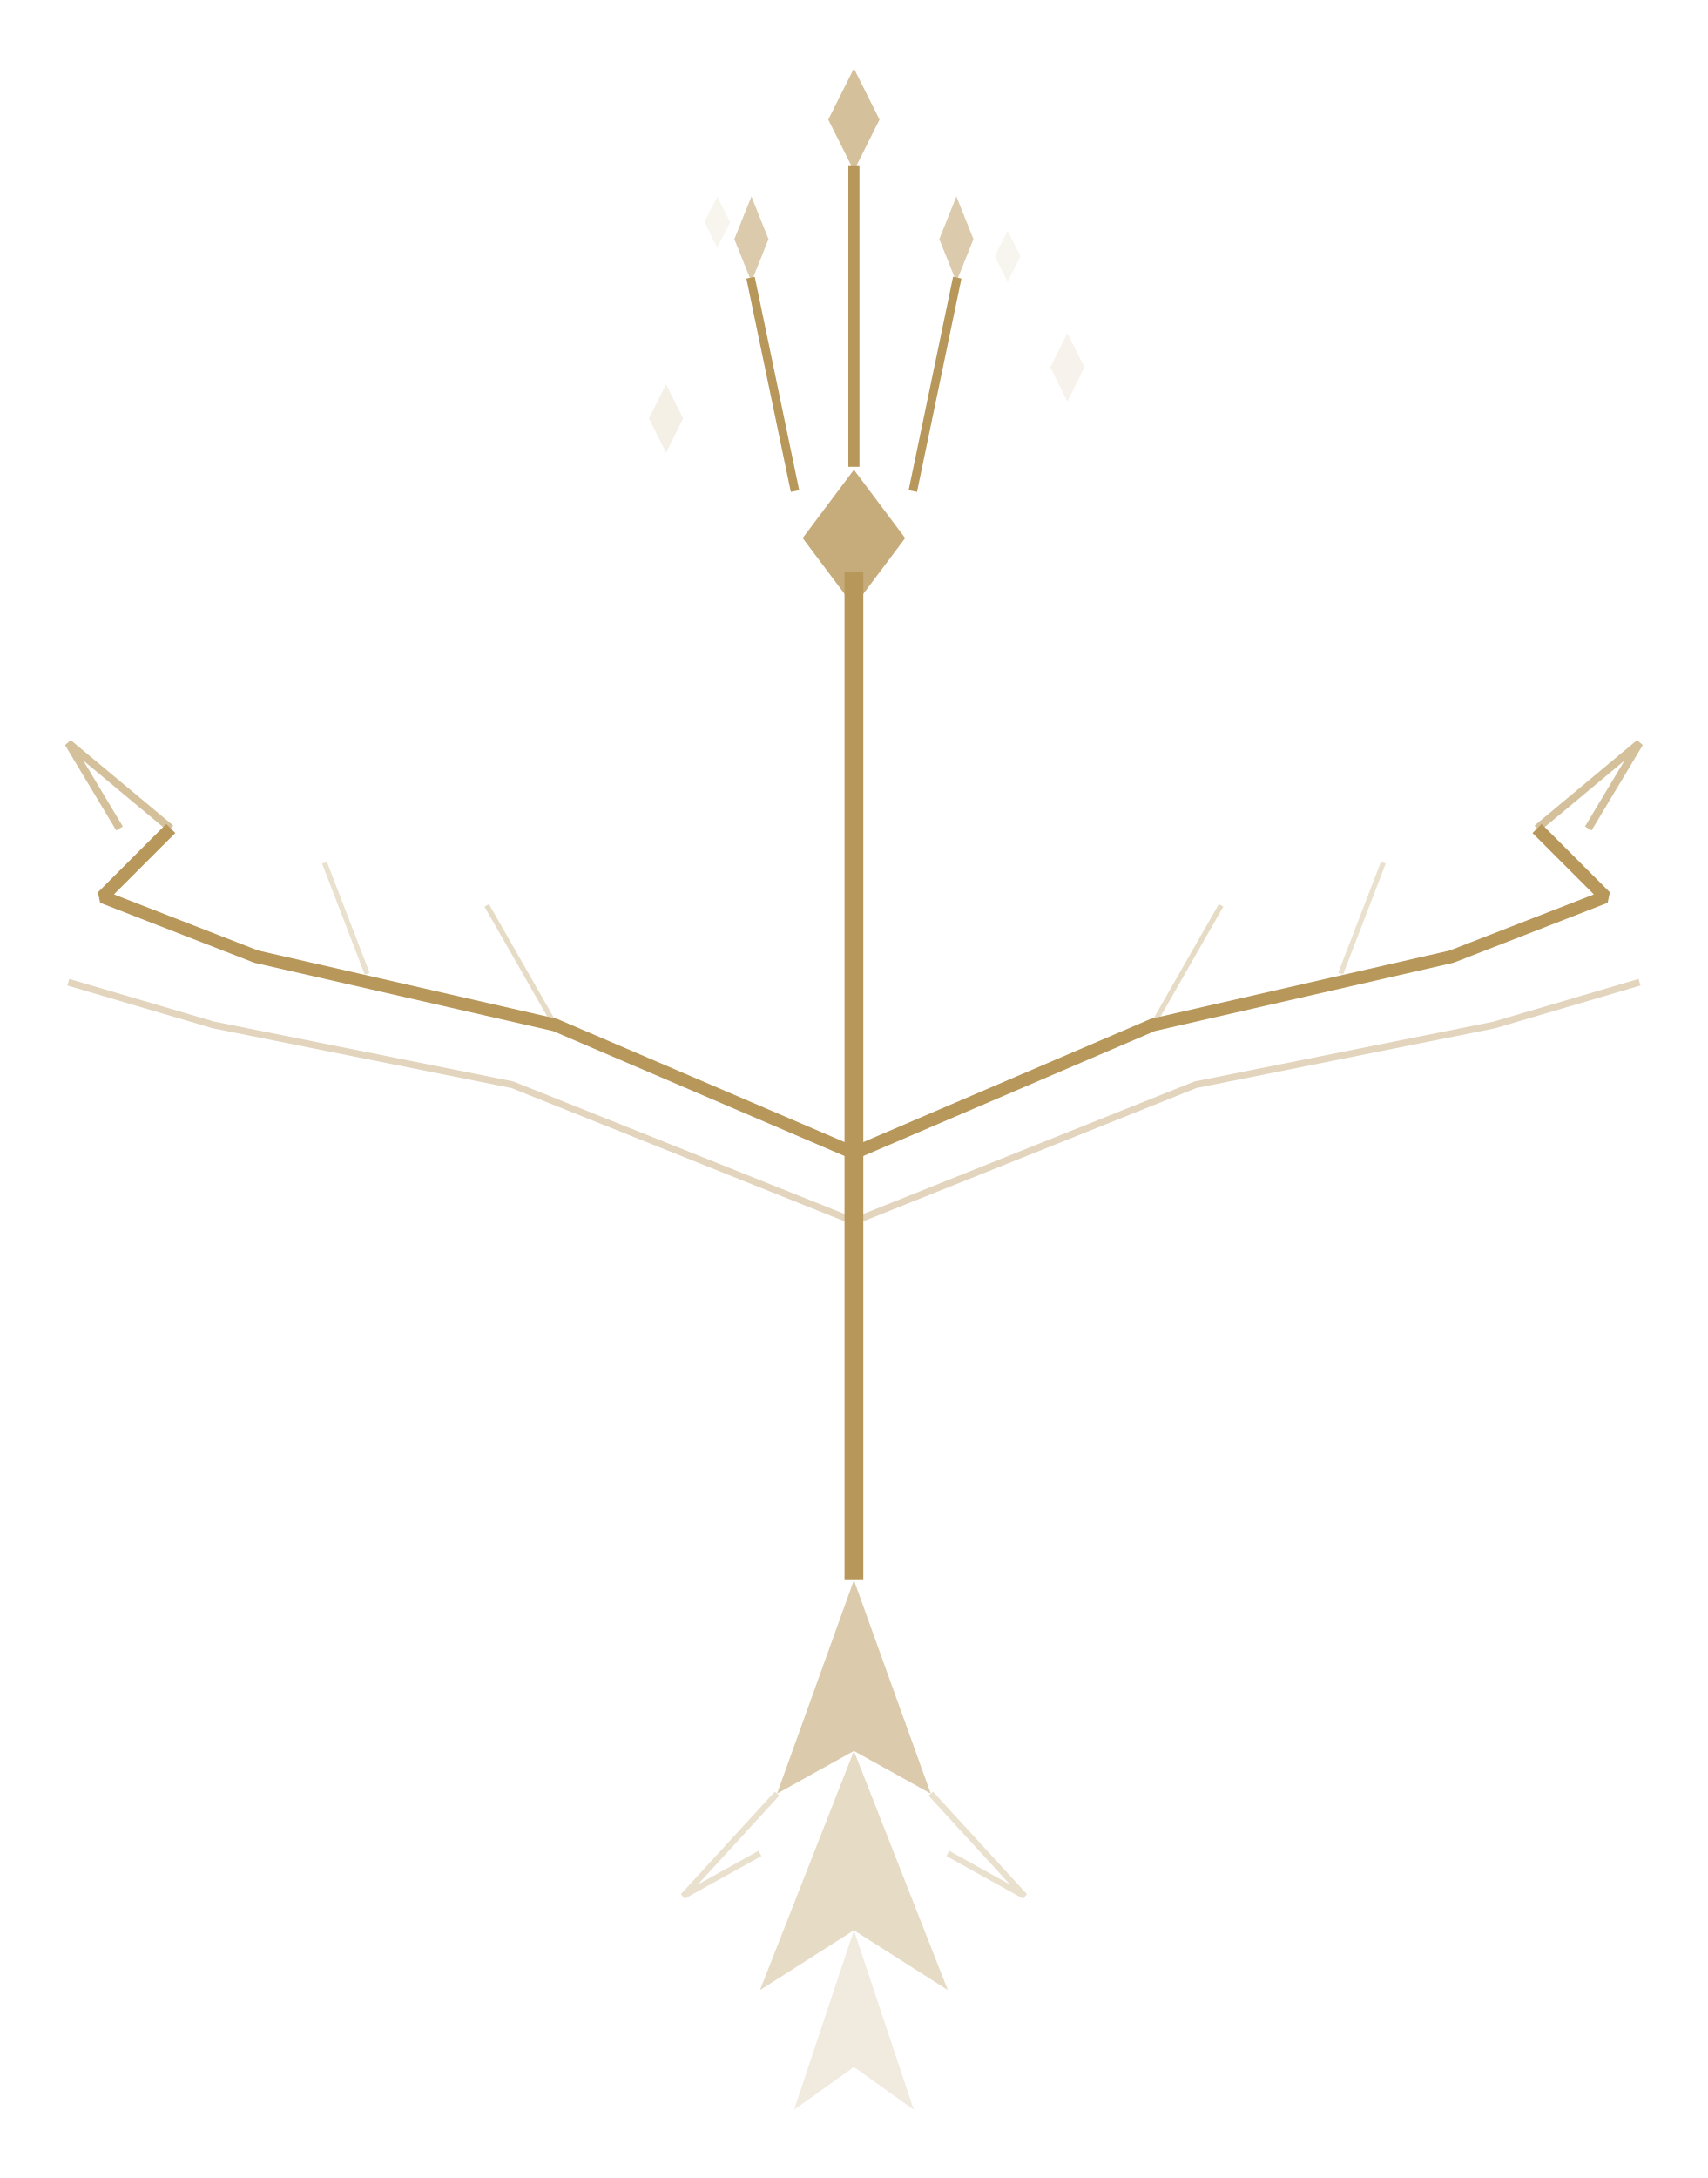
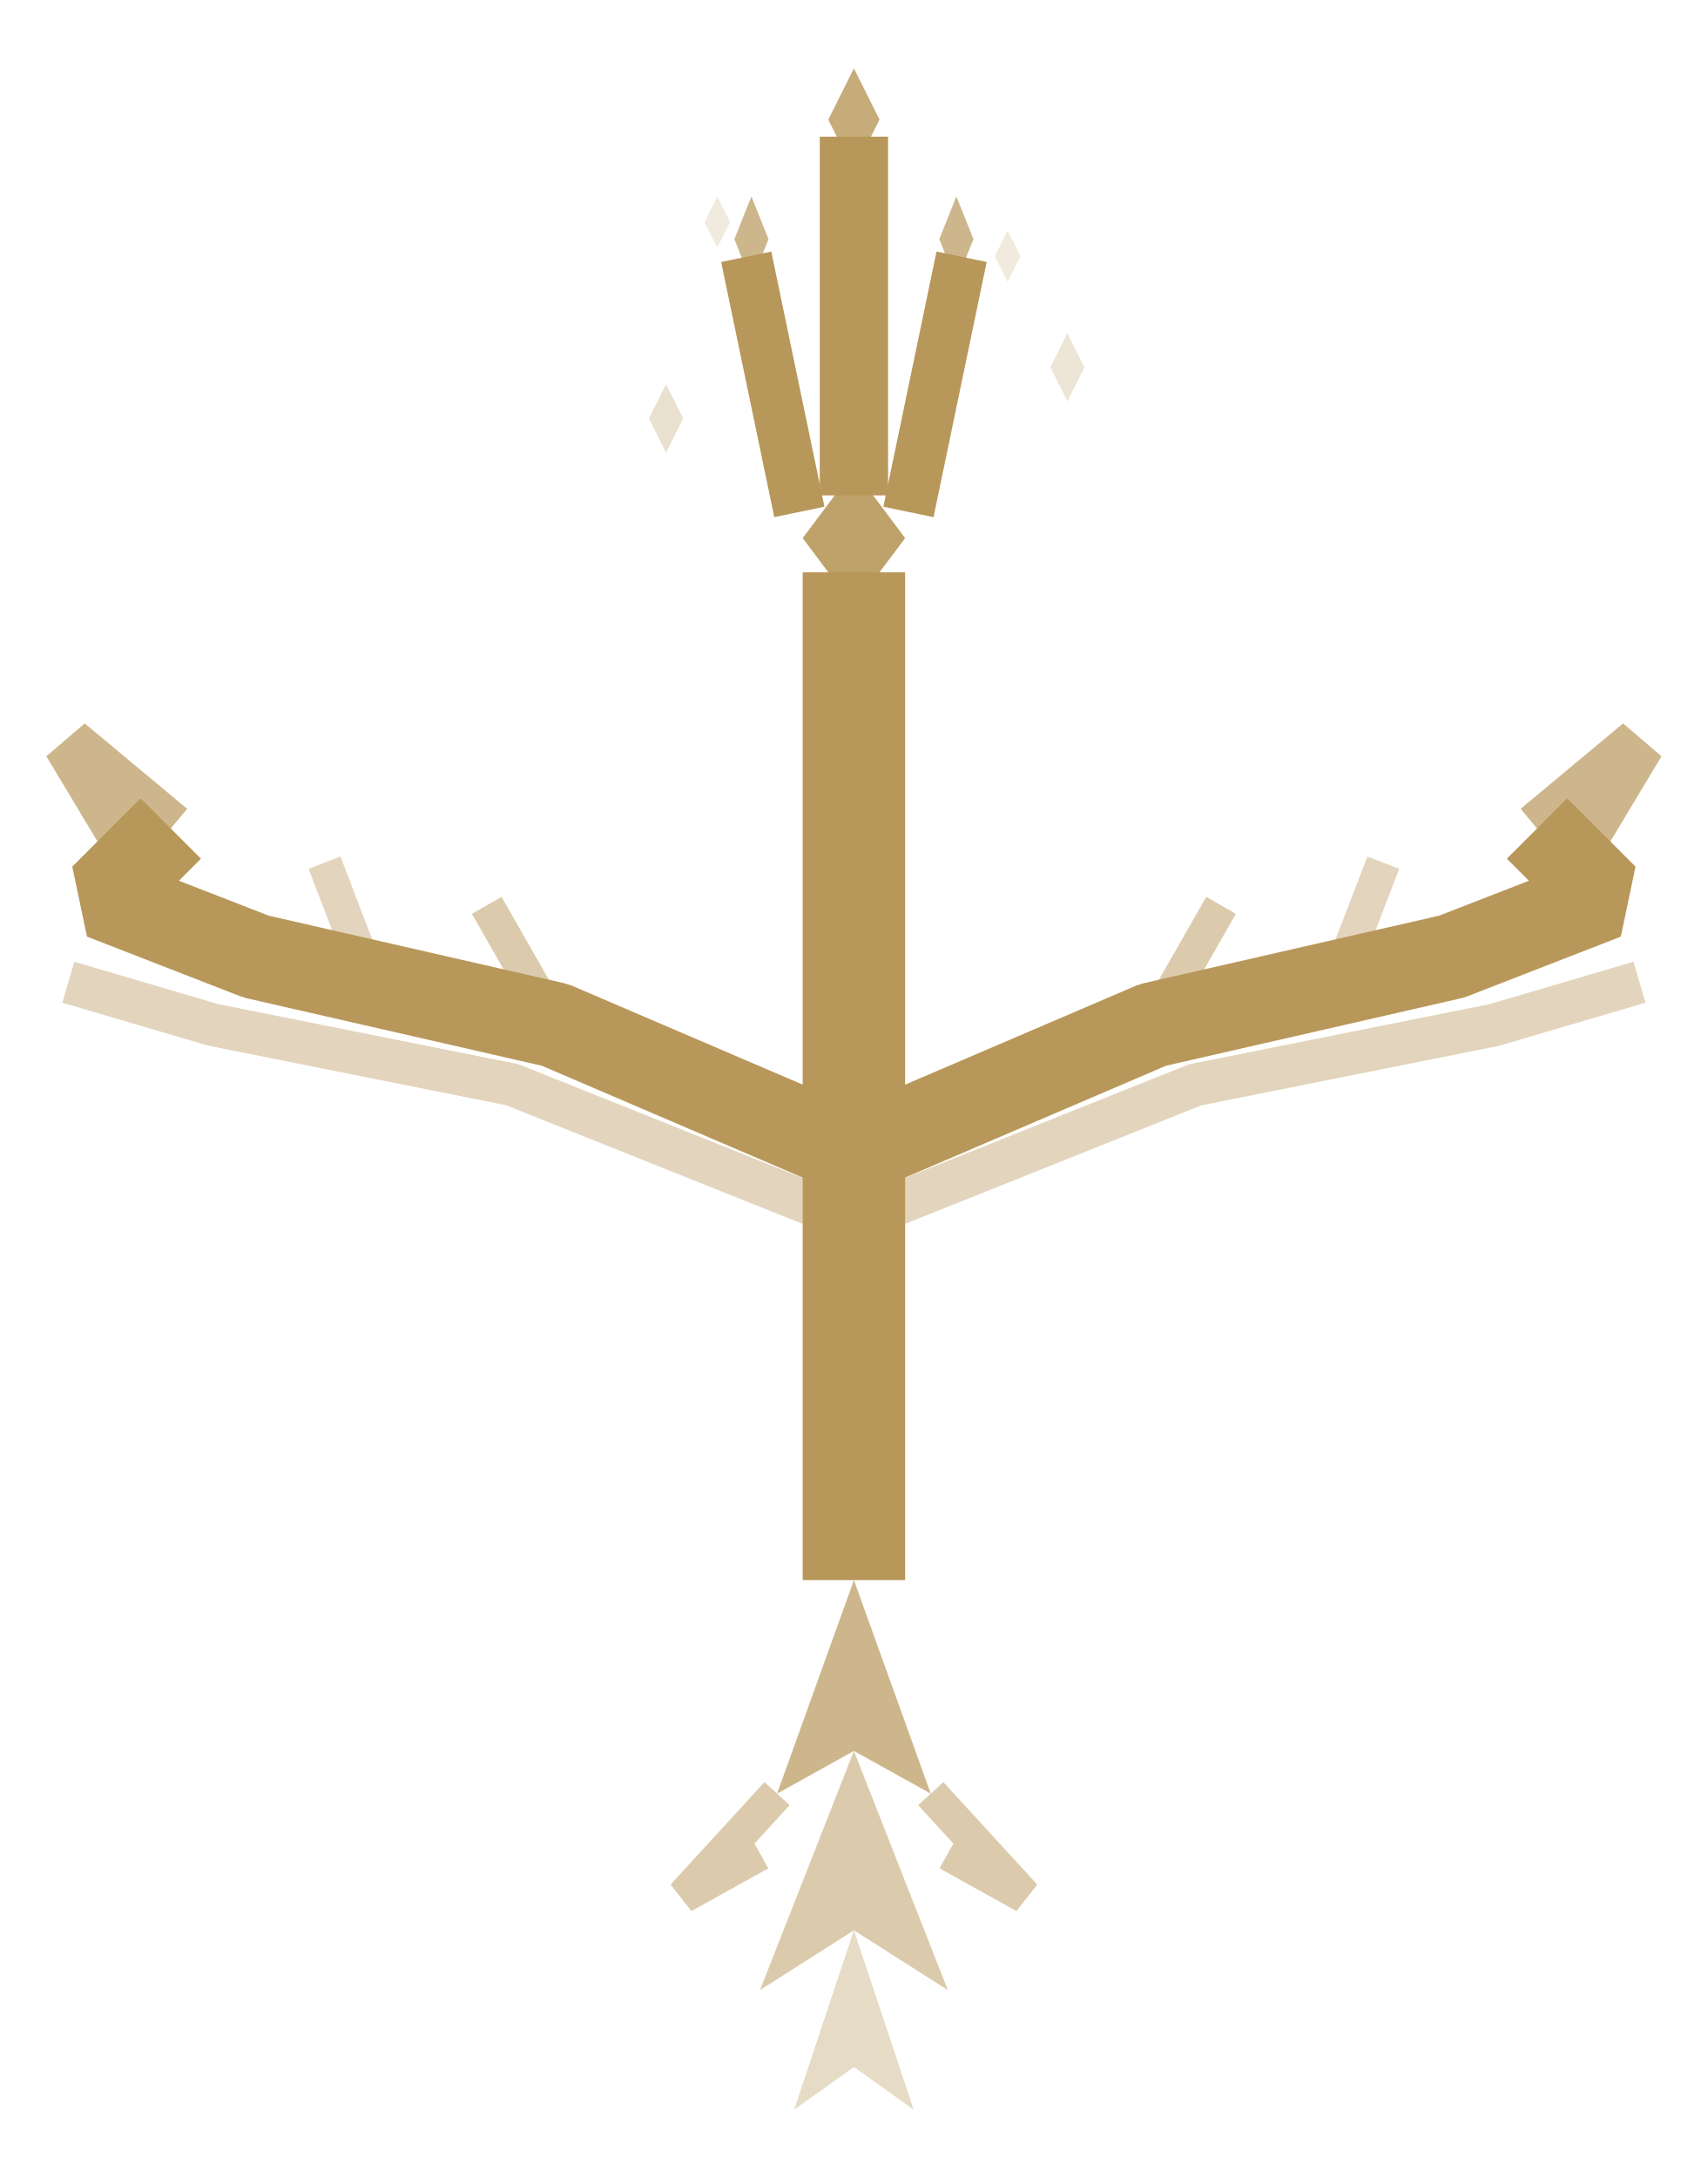
<svg xmlns="http://www.w3.org/2000/svg" viewBox="100 75 200 255" fill="none" role="img">
-   <path d="M200 210 L165 195 L130 187 L112 180 L120 172" fill="none" stroke="#b8975a" stroke-width="1.5" stroke-linejoin="bevel" />
-   <path d="M200 218 L160 202 L125 195 L108 190" fill="none" stroke="#b8975a" stroke-width="0.8" stroke-linejoin="bevel" opacity="0.4" />
-   <line x1="165" y1="195" x2="157" y2="181" stroke="#b8975a" stroke-width="0.6" opacity="0.35" />
-   <line x1="143" y1="189" x2="138" y2="176" stroke="#b8975a" stroke-width="0.6" opacity="0.3" />
-   <path d="M120 172 L108 162 L114 172" fill="none" stroke="#b8975a" stroke-width="0.9" opacity="0.6" />
-   <path d="M200 210 L235 195 L270 187 L288 180 L280 172" fill="none" stroke="#b8975a" stroke-width="1.5" stroke-linejoin="bevel" />
-   <path d="M200 218 L240 202 L275 195 L292 190" fill="none" stroke="#b8975a" stroke-width="0.8" stroke-linejoin="bevel" opacity="0.4" />
-   <line x1="235" y1="195" x2="243" y2="181" stroke="#b8975a" stroke-width="0.6" opacity="0.35" />
-   <line x1="257" y1="189" x2="262" y2="176" stroke="#b8975a" stroke-width="0.6" opacity="0.3" />
-   <path d="M280 172 L292 162 L286 172" fill="none" stroke="#b8975a" stroke-width="0.9" opacity="0.6" />
-   <line x1="200" y1="260" x2="200" y2="142" stroke="#b8975a" stroke-width="2.2" />
-   <path d="M200 130 L206 138 L200 146 L194 138 Z" fill="#b8975a" opacity="0.8" />
-   <line x1="193" y1="132" x2="188" y2="108" stroke="#b8975a" stroke-width="1" stroke-linecap="square" />
-   <line x1="200" y1="129" x2="200" y2="95" stroke="#b8975a" stroke-width="1.3" stroke-linecap="square" />
-   <line x1="207" y1="132" x2="212" y2="108" stroke="#b8975a" stroke-width="1" stroke-linecap="square" />
-   <path d="M188 108 L190 103 L188 98 L186 103 Z" fill="#b8975a" opacity="0.5" />
-   <path d="M200 95 L203 89 L200 83 L197 89 Z" fill="#b8975a" opacity="0.6" />
-   <path d="M212 108 L214 103 L212 98 L210 103 Z" fill="#b8975a" opacity="0.5" />
-   <path d="M200 260 L191 285 L200 280 L209 285 Z" fill="#b8975a" opacity="0.5" />
-   <path d="M200 280 L189 308 L200 301 L211 308 Z" fill="#b8975a" opacity="0.35" />
-   <path d="M200 301 L193 322 L200 317 L207 322 Z" fill="#b8975a" opacity="0.2" />
-   <path d="M191 285 L180 297 L189 292" fill="none" stroke="#b8975a" stroke-width="0.7" opacity="0.3" />
-   <path d="M209 285 L220 297 L211 292" fill="none" stroke="#b8975a" stroke-width="0.7" opacity="0.3" />
-   <path d="M178 128 L180 124 L178 120 L176 124 Z" fill="#b8975a" opacity="0.15" />
-   <path d="M225 122 L227 118 L225 114 L223 118 Z" fill="#b8975a" opacity="0.12" />
-   <path d="M184 104 L185.5 101 L184 98 L182.5 101 Z" fill="#b8975a" opacity="0.1" />
-   <path d="M218 108 L219.5 105 L218 102 L216.5 105 Z" fill="#b8975a" opacity="0.1" />
+   <path d="M200 210 L165 195 L130 187 L112 180 L120 172" fill="none" stroke="#b8975a" stroke-width="10" stroke-linejoin="bevel" />
+   <path d="M200 218 L160 202 L125 195 L108 190" fill="none" stroke="#b8975a" stroke-width="5" stroke-linejoin="bevel" opacity="0.4" />
+   <line x1="165" y1="195" x2="157" y2="181" stroke="#b8975a" stroke-width="4" opacity="0.5" />
+   <line x1="143" y1="189" x2="138" y2="176" stroke="#b8975a" stroke-width="4" opacity="0.4" />
+   <path d="M120 172 L108 162 L114 172" fill="none" stroke="#b8975a" stroke-width="6" opacity="0.7" />
+   <path d="M200 210 L235 195 L270 187 L288 180 L280 172" fill="none" stroke="#b8975a" stroke-width="10" stroke-linejoin="bevel" />
+   <path d="M200 218 L240 202 L275 195 L292 190" fill="none" stroke="#b8975a" stroke-width="5" stroke-linejoin="bevel" opacity="0.4" />
+   <line x1="235" y1="195" x2="243" y2="181" stroke="#b8975a" stroke-width="4" opacity="0.5" />
+   <line x1="257" y1="189" x2="262" y2="176" stroke="#b8975a" stroke-width="4" opacity="0.4" />
+   <path d="M280 172 L292 162 L286 172" fill="none" stroke="#b8975a" stroke-width="6" opacity="0.7" />
+   <line x1="200" y1="260" x2="200" y2="142" stroke="#b8975a" stroke-width="12" />
+   <path d="M200 130 L206 138 L200 146 L194 138 Z" fill="#b8975a" opacity="0.9" />
+   <line x1="193" y1="132" x2="188" y2="108" stroke="#b8975a" stroke-width="6" stroke-linecap="square" />
+   <line x1="200" y1="129" x2="200" y2="95" stroke="#b8975a" stroke-width="8" stroke-linecap="square" />
+   <line x1="207" y1="132" x2="212" y2="108" stroke="#b8975a" stroke-width="6" stroke-linecap="square" />
+   <path d="M188 108 L190 103 L188 98 L186 103 Z" fill="#b8975a" opacity="0.7" />
+   <path d="M200 95 L203 89 L200 83 L197 89 Z" fill="#b8975a" opacity="0.8" />
+   <path d="M212 108 L214 103 L212 98 L210 103 Z" fill="#b8975a" opacity="0.7" />
+   <path d="M200 260 L191 285 L200 280 L209 285 Z" fill="#b8975a" opacity="0.7" />
+   <path d="M200 280 L189 308 L200 301 L211 308 Z" fill="#b8975a" opacity="0.5" />
+   <path d="M200 301 L193 322 L200 317 L207 322 Z" fill="#b8975a" opacity="0.35" />
+   <path d="M191 285 L180 297 L189 292" fill="none" stroke="#b8975a" stroke-width="4" opacity="0.5" />
+   <path d="M209 285 L220 297 L211 292" fill="none" stroke="#b8975a" stroke-width="4" opacity="0.5" />
+   <path d="M178 128 L180 124 L178 120 L176 124 Z" fill="#b8975a" opacity="0.3" />
+   <path d="M225 122 L227 118 L225 114 L223 118 Z" fill="#b8975a" opacity="0.25" />
+   <path d="M184 104 L185.5 101 L184 98 L182.5 101 Z" fill="#b8975a" opacity="0.2" />
+   <path d="M218 108 L219.5 105 L218 102 L216.5 105 Z" fill="#b8975a" opacity="0.2" />
</svg>
